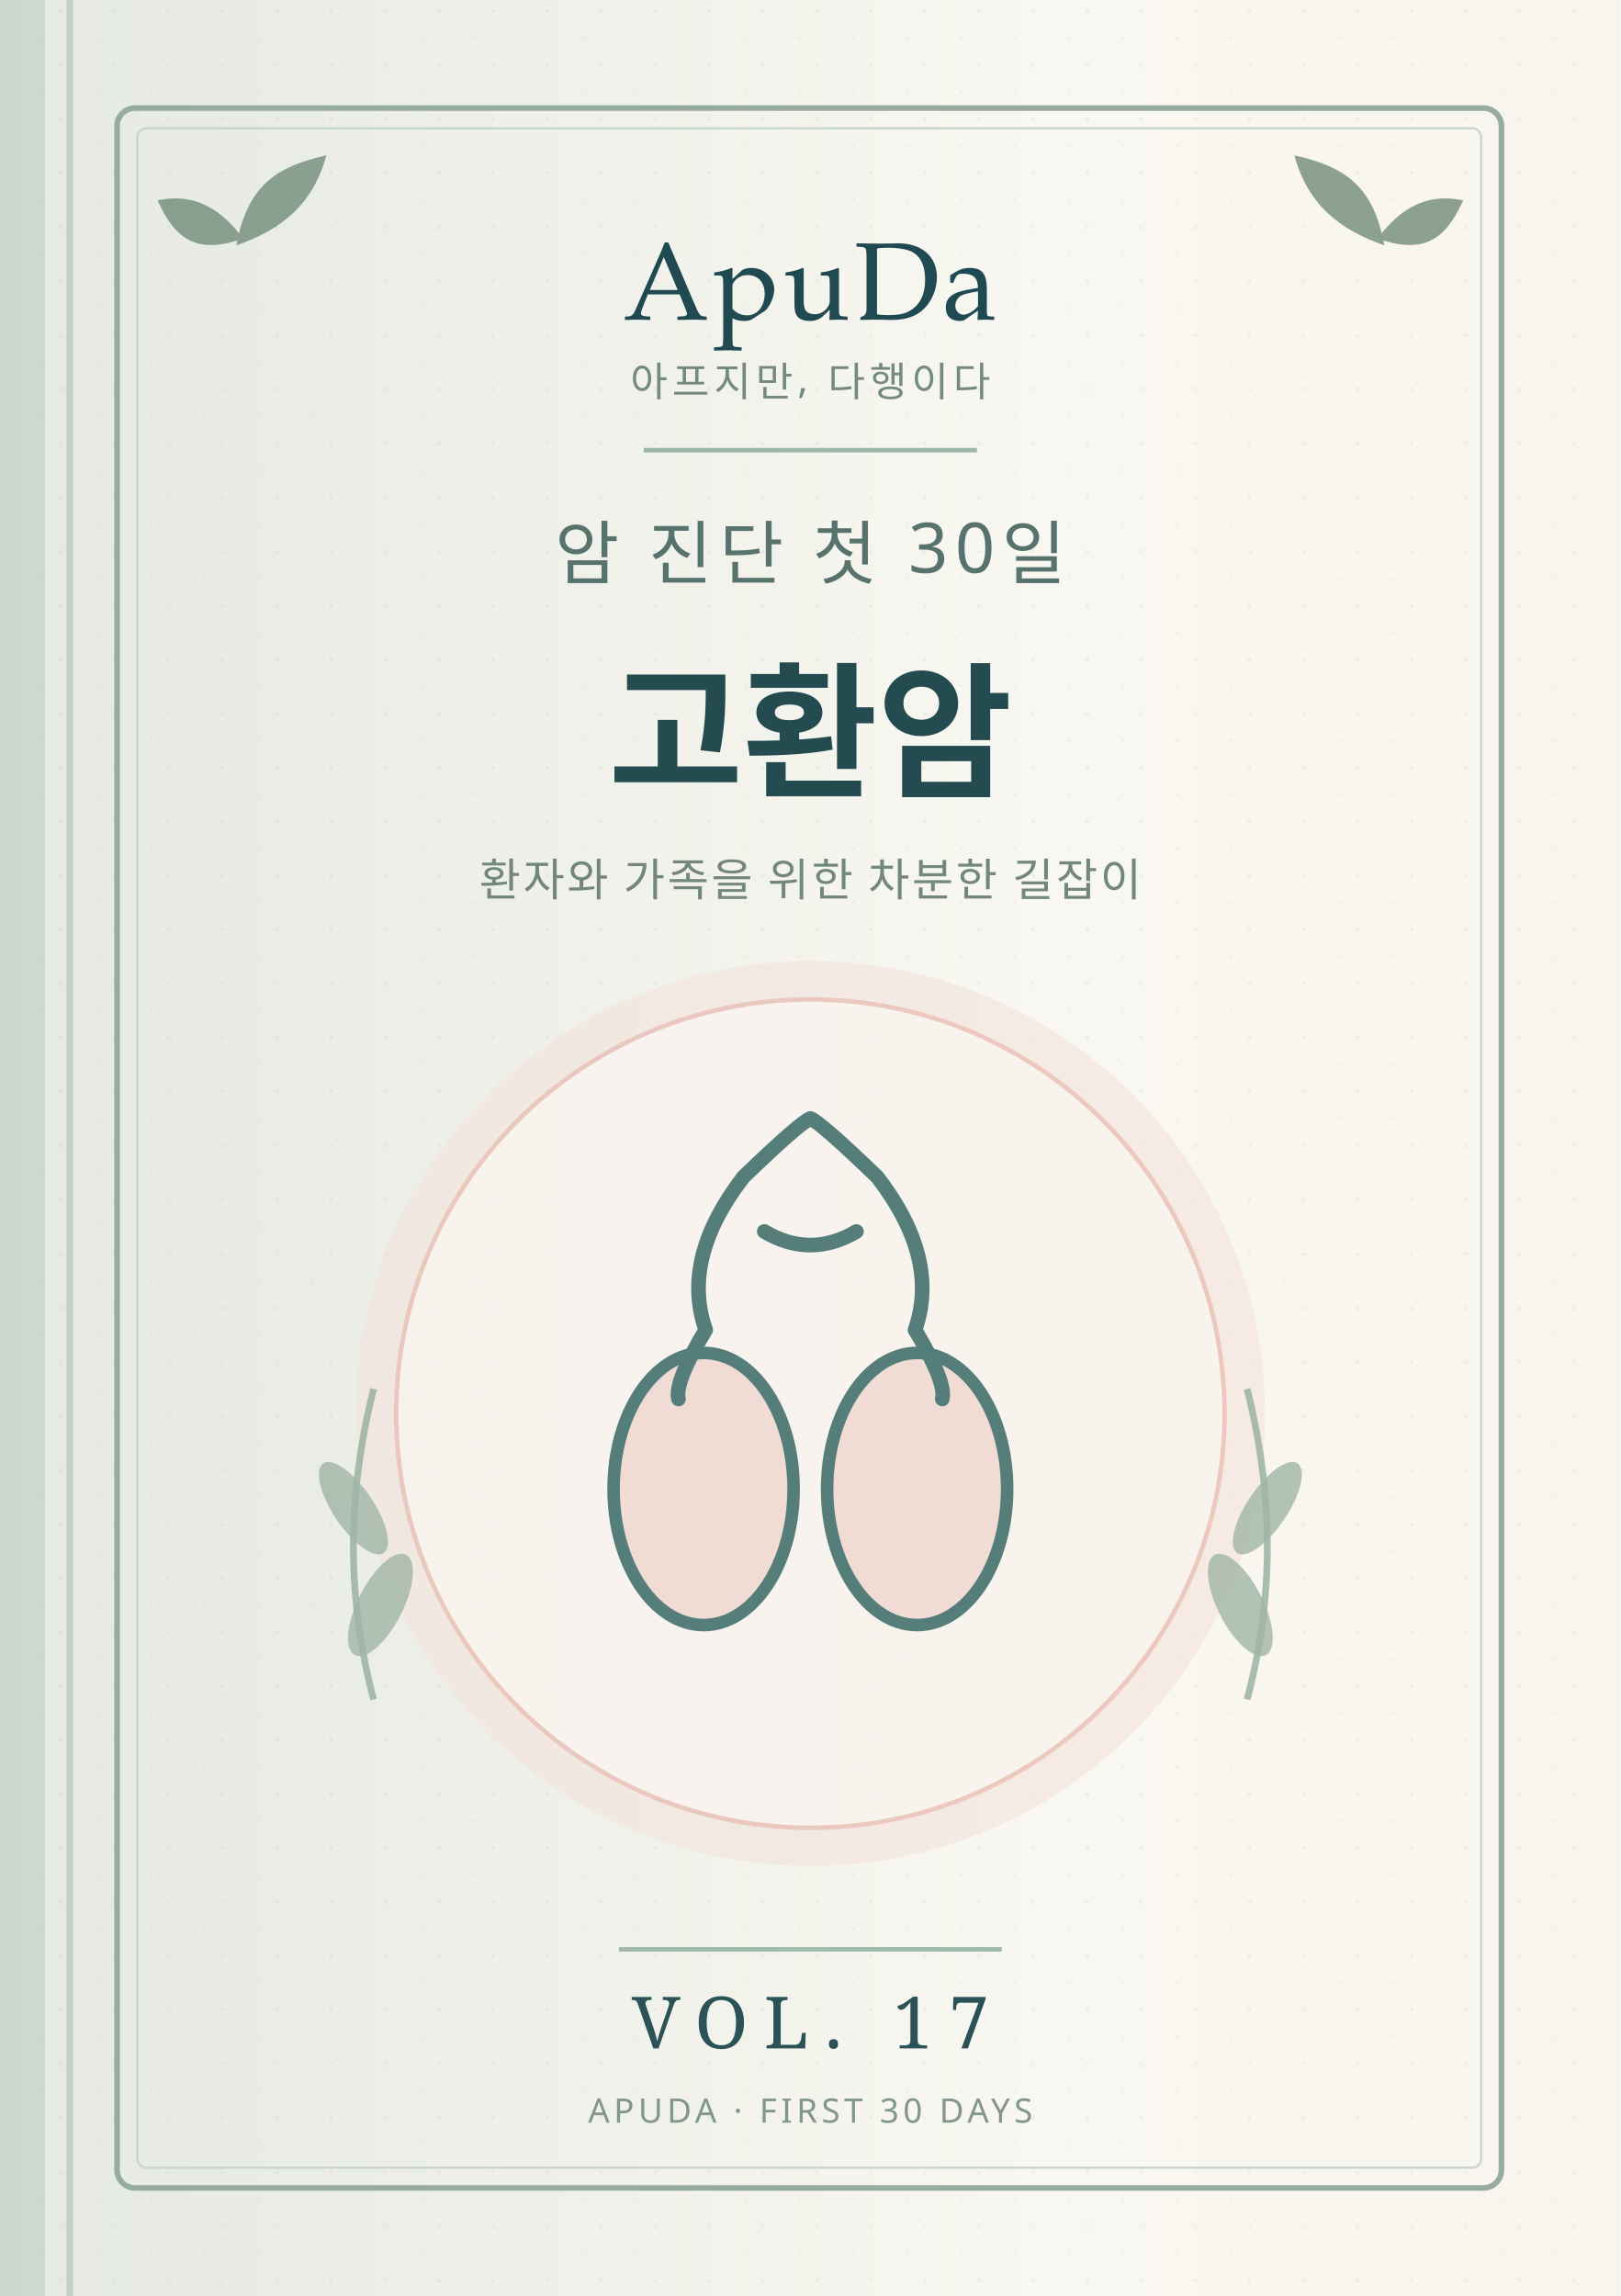
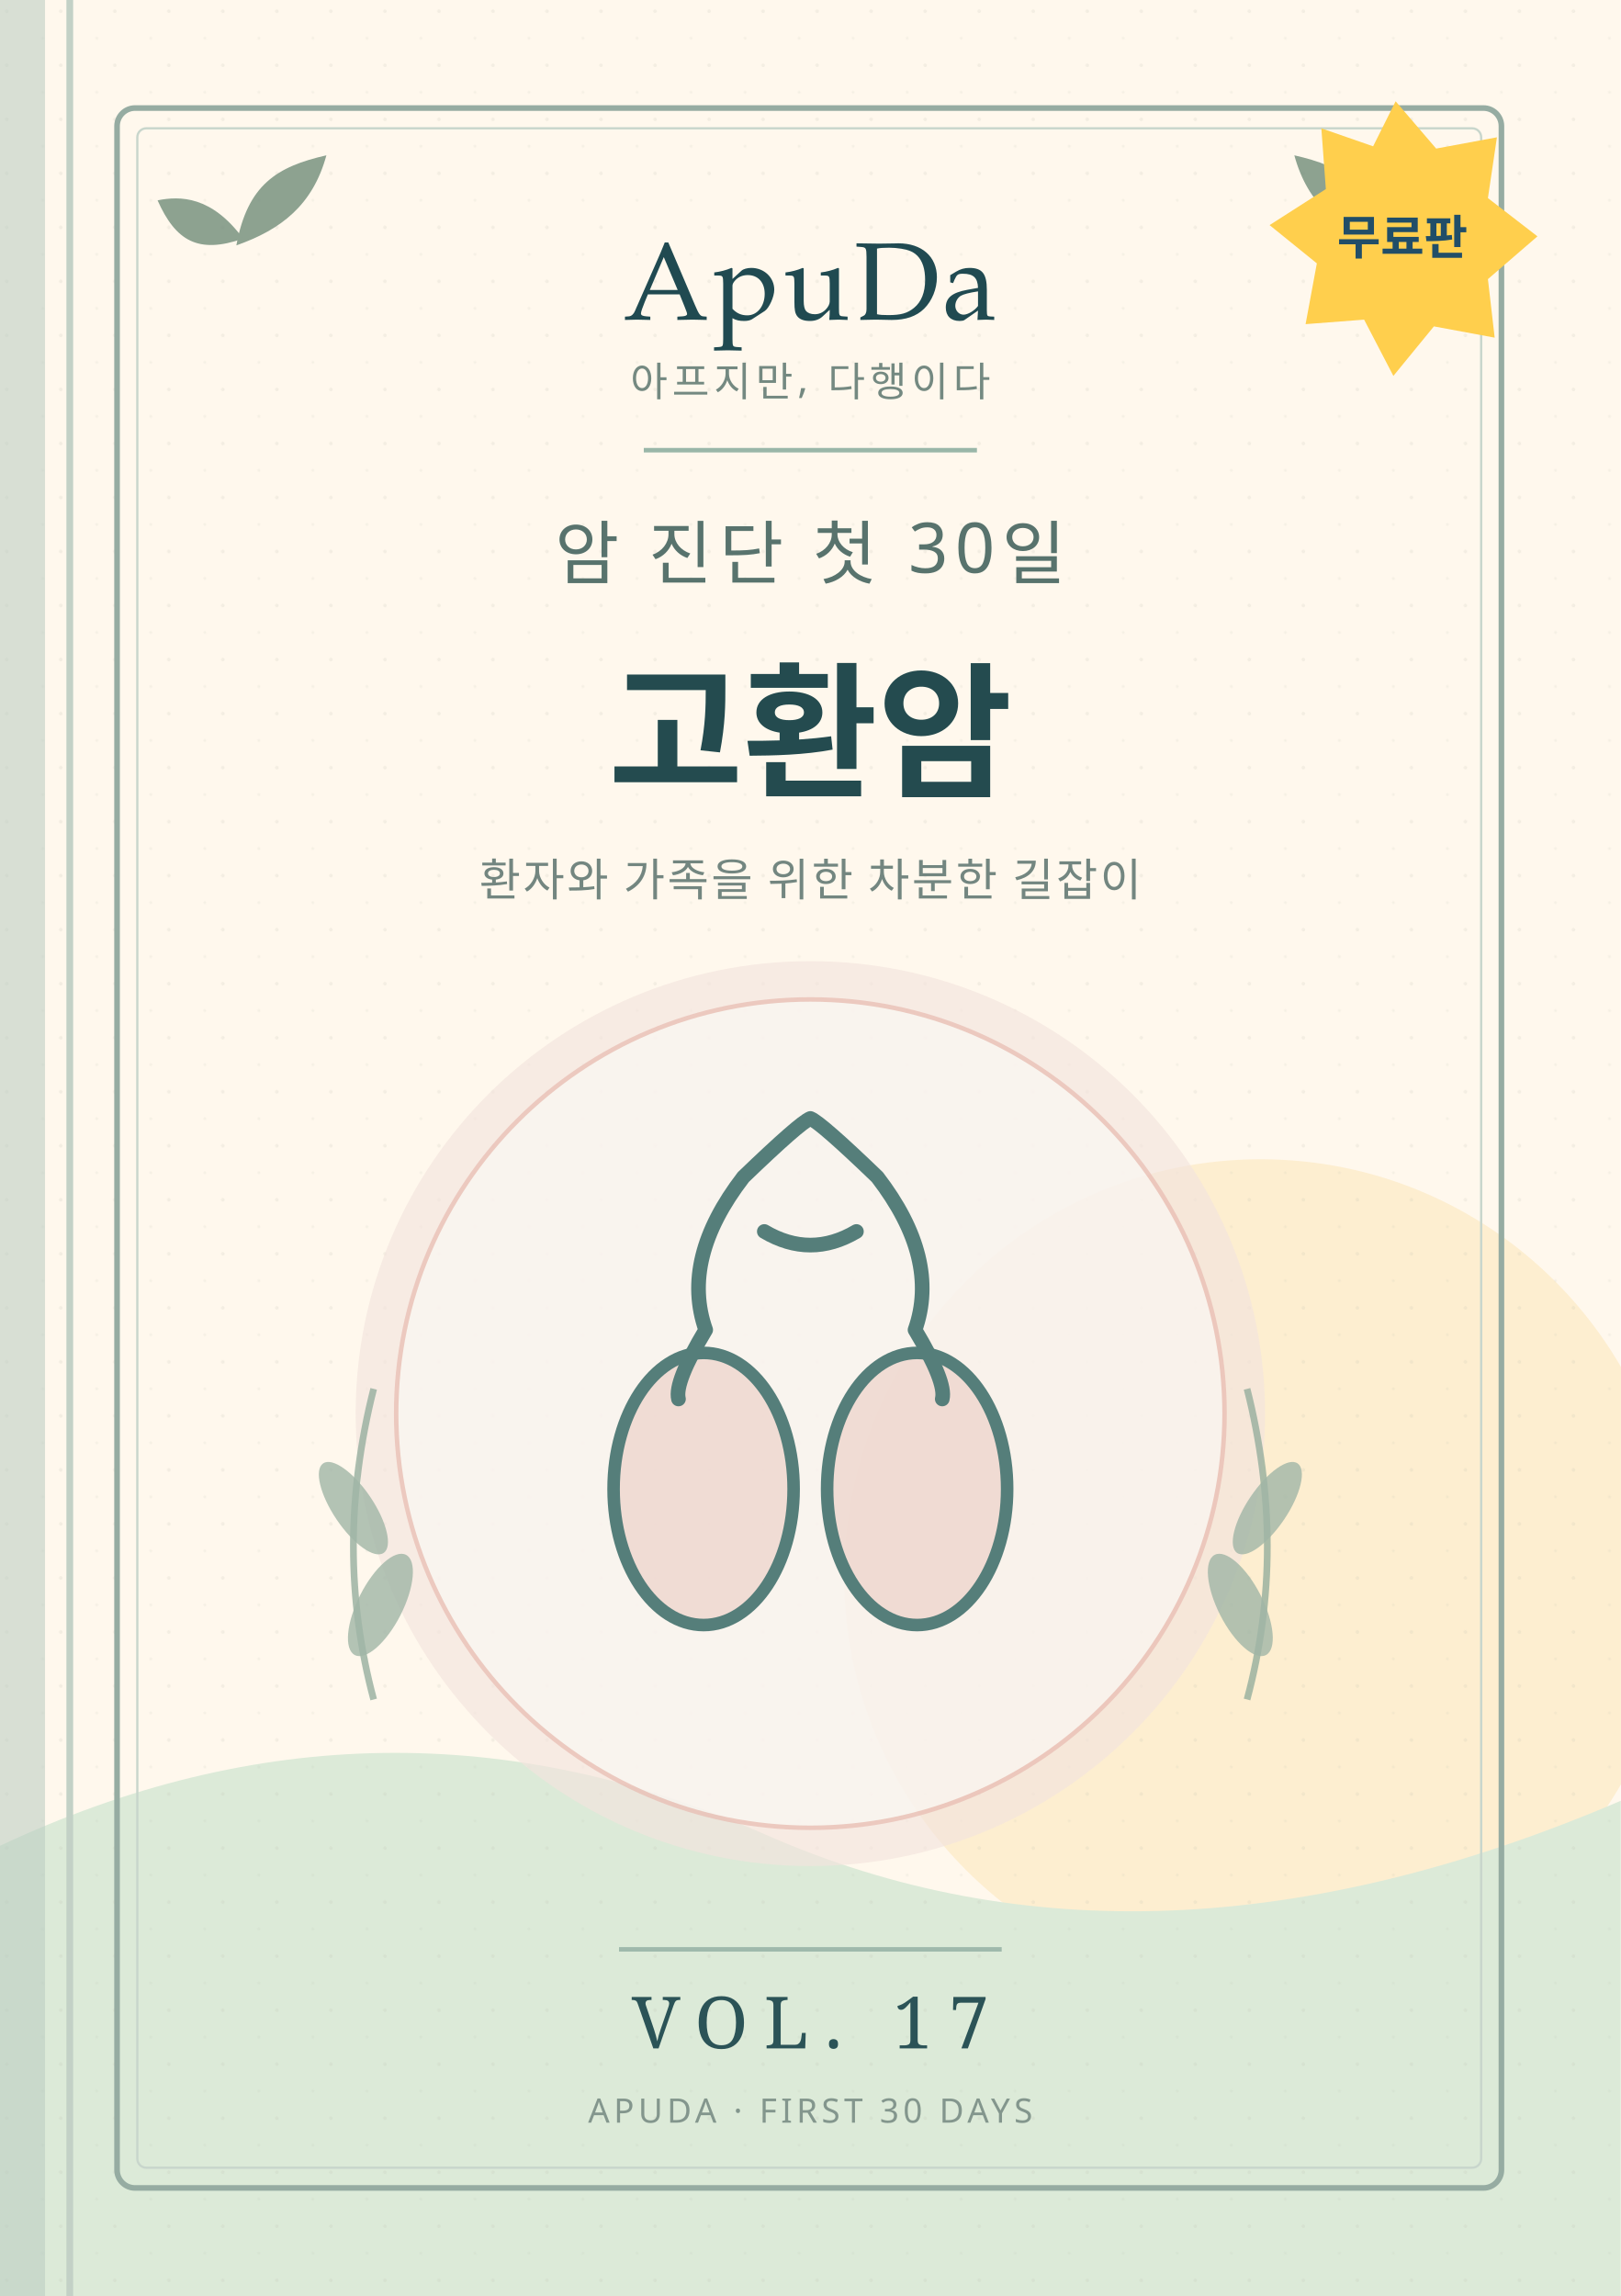
<svg xmlns="http://www.w3.org/2000/svg" width="720" height="1020" viewBox="0 0 720 1020" role="img" aria-labelledby="title description">
  <defs>
    <pattern id="paper" width="24" height="24" patternUnits="userSpaceOnUse">
      <circle cx="3" cy="5" r=".8" fill="#B6B8A9" opacity=".16" />
      <circle cx="19" cy="17" r=".65" fill="#B6B8A9" opacity=".12" />
    </pattern>
    <linearGradient id="book" x1="0" y1="0" x2="1" y2="0">
      <stop stop-color="#E4E9E1" />
      <stop offset=".65" stop-color="#F9F7F1" />
      <stop offset="1" stop-color="#F8F5EE" />
    </linearGradient>
  </defs>
-   <rect width="720" height="1020" fill="url(#book)" />
+   <rect width="720" height="1020" fill="#fff8ed" />
+   <circle cx="560" cy="700" r="185" fill="#fbe4b4" opacity=".5" />
+   <path d="M0 820 Q170 740 340 815 T720 800 V1020 H0Z" fill="#dcead8" />
  <rect width="720" height="1020" fill="url(#paper)" />
  <rect width="20" height="1020" fill="#B9CCC0" opacity=".56" />
  <path d="M31 0 V1020" stroke="#C3D1C6" stroke-width="3" />
  <rect x="52" y="48" width="615" height="924" rx="8" fill="none" stroke="#96ACA2" stroke-width="2.5" />
  <rect x="61" y="57" width="597" height="906" rx="4" fill="none" stroke="#C8D6CC" stroke-width="1" />
  <g fill="#708C79" opacity=".8">
    <path d="M105 109 C110 82 123 74 145 69 C139 91 125 102 105 109Z" />
    <path d="M108 106 C94 87 80 87 70 89 C78 107 88 113 108 106Z" />
    <path d="M615 109 C610 82 597 74 575 69 C581 91 595 102 615 109Z" />
    <path d="M612 106 C626 87 640 87 650 89 C642 107 632 113 612 106Z" />
  </g>
  <text x="360" y="142" font-family="Georgia,Palatino,serif" font-size="49" letter-spacing="1.8" text-anchor="middle" fill="#204A51">ApuDa</text>
  <text x="360" y="176" font-family="'Noto Sans KR','Malgun Gothic',sans-serif" font-size="18" text-anchor="middle" letter-spacing="2" fill="#748981">아프지만, 다행이다</text>
  <path d="M286 200 H434" stroke="#99B6A8" stroke-width="2" />
  <text x="360" y="257" font-family="'Noto Sans KR','Malgun Gothic',sans-serif" font-weight="500" font-size="31" text-anchor="middle" letter-spacing="3" fill="#58736D">암 진단 첫 30일</text>
  <g text-anchor="middle" font-family="'Noto Serif KR','Nanum Myeongjo','Malgun Gothic',serif" font-weight="700" fill="#244B4F">
    <text x="360" y="349" font-size="65">고환암</text>
  </g>
  <text x="360" y="398" font-family="'Noto Sans KR','Malgun Gothic',sans-serif" font-size="20" text-anchor="middle" letter-spacing="1.1" fill="#738680">환자와 가족을 위한 차분한 길잡이</text>
  <ellipse cx="360" cy="628" rx="202" ry="201" fill="#F3E4DD" opacity=".66" />
  <circle cx="360" cy="628" r="184" fill="#FAF8F3" opacity=".68" stroke="#E7B9AF" stroke-width="2" />
  <g transform="translate(360 628) scale(.93)">
    <g fill="#E8C9BF" fill-opacity=".55" stroke="#557E7A" stroke-width="6" stroke-linecap="round" stroke-linejoin="round">
      <ellipse cx="-51" cy="36" rx="43" ry="65" />
      <ellipse cx="51" cy="36" rx="43" ry="65" />
    </g>
    <g fill="none" stroke="#557E7A" stroke-width="7" stroke-linecap="round" stroke-linejoin="round">
      <path d="M-50-40 Q-62-74-32-113 Q-5-139 0-141 Q5-139 32-113 Q62-74 50-40 M-50-40 Q-65-15-63-7 M50-40 Q65-15 63-7 M-22-87 Q0-74 22-87" />
    </g>
  </g>
  <path d="M166 755 Q148 688 166 617 M554 755 Q572 688 554 617" stroke="#8FAA9A" stroke-width="3" fill="none" opacity=".75" />
  <g fill="#A0B5A6" opacity=".8">
    <ellipse cx="157" cy="670" rx="9" ry="24" transform="rotate(-34 157 670)" />
    <ellipse cx="169" cy="713" rx="10" ry="25" transform="rotate(27 169 713)" />
    <ellipse cx="563" cy="670" rx="9" ry="24" transform="rotate(34 563 670)" />
    <ellipse cx="551" cy="713" rx="10" ry="25" transform="rotate(-27 551 713)" />
  </g>
  <path d="M275 866 H445" stroke="#9FB9AC" stroke-width="2" />
  <text x="360" y="910" font-family="Georgia,serif" font-size="32" letter-spacing="7" text-anchor="middle" fill="#2B5357">VOL. 17</text>
  <text x="360" y="943" font-family="'Noto Sans KR','Malgun Gothic',sans-serif" font-size="15" letter-spacing="1.8" text-anchor="middle" fill="#83968D">APUDA · FIRST 30 DAYS</text>
+   <path d="M620 45 L638 66 665 61 661 88 683 105 661 124 664 150 637 145 619 167 606 142 580 144 585 117 564 100 589 84 587 57 610 65Z" fill="#ffcf4d" />
+   <text x="623" y="113" text-anchor="middle" font-size="21" font-weight="900" font-family="sans-serif" fill="#214e68">무료판</text>
</svg>
